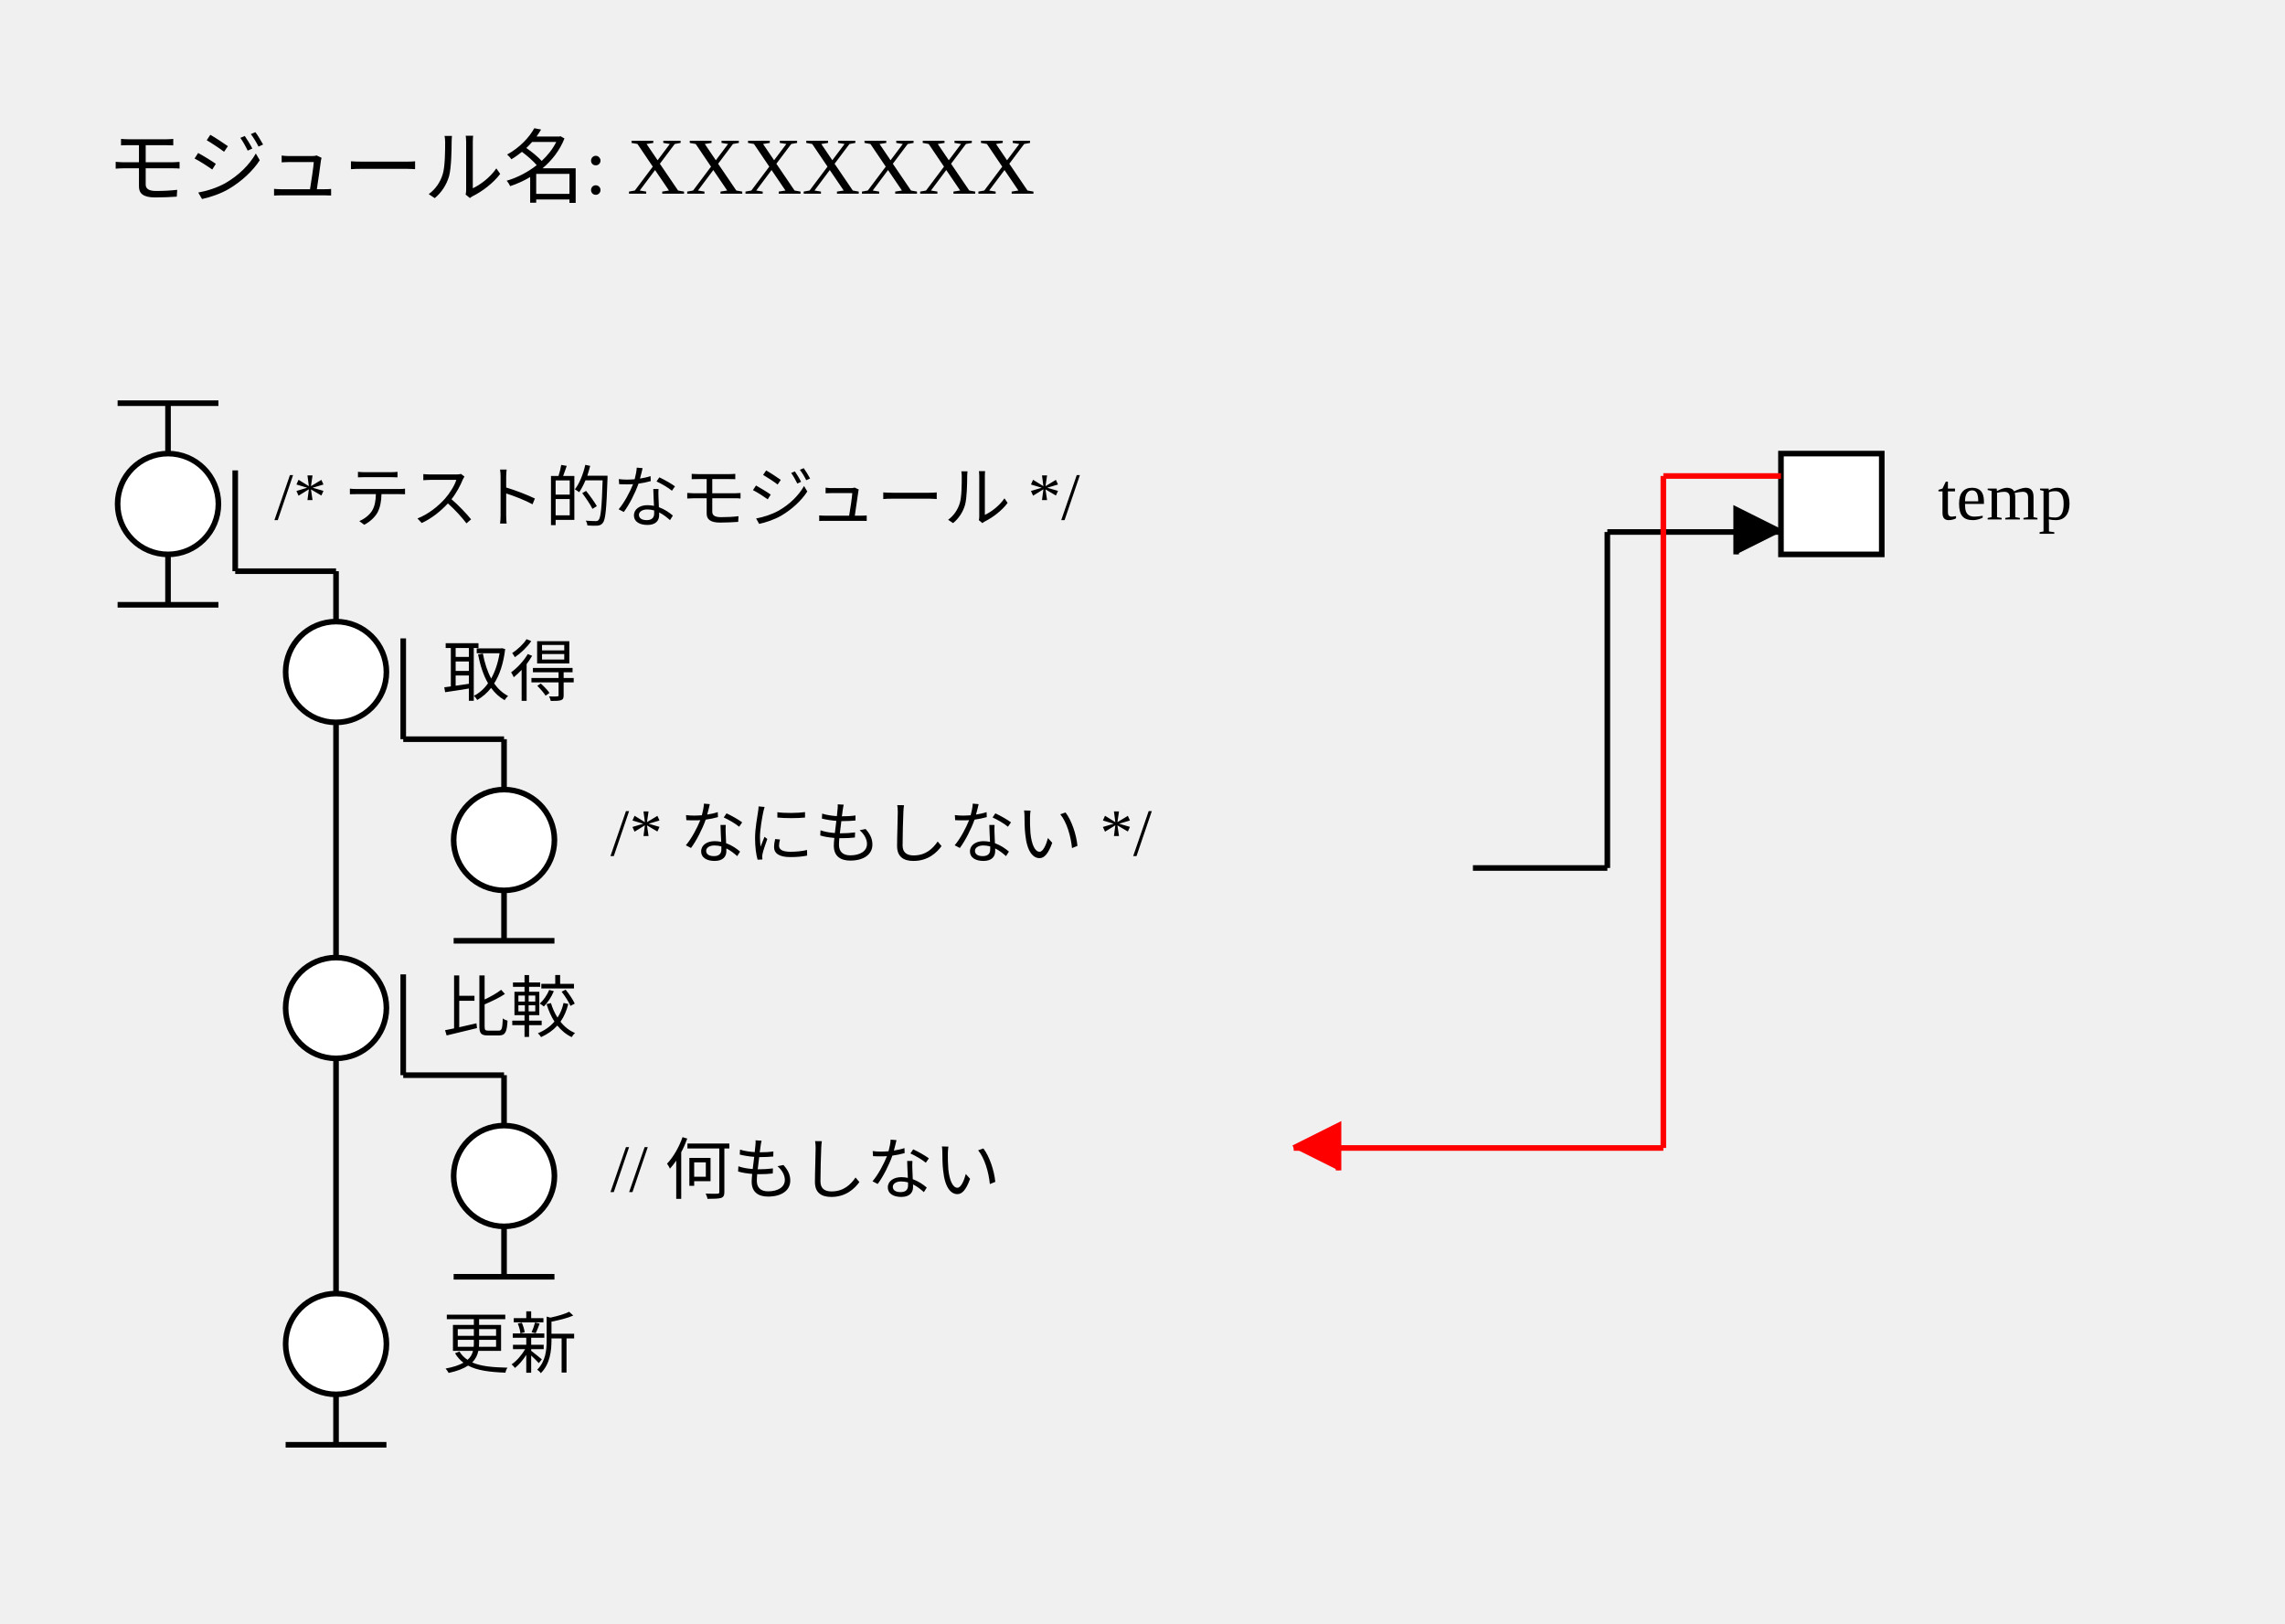
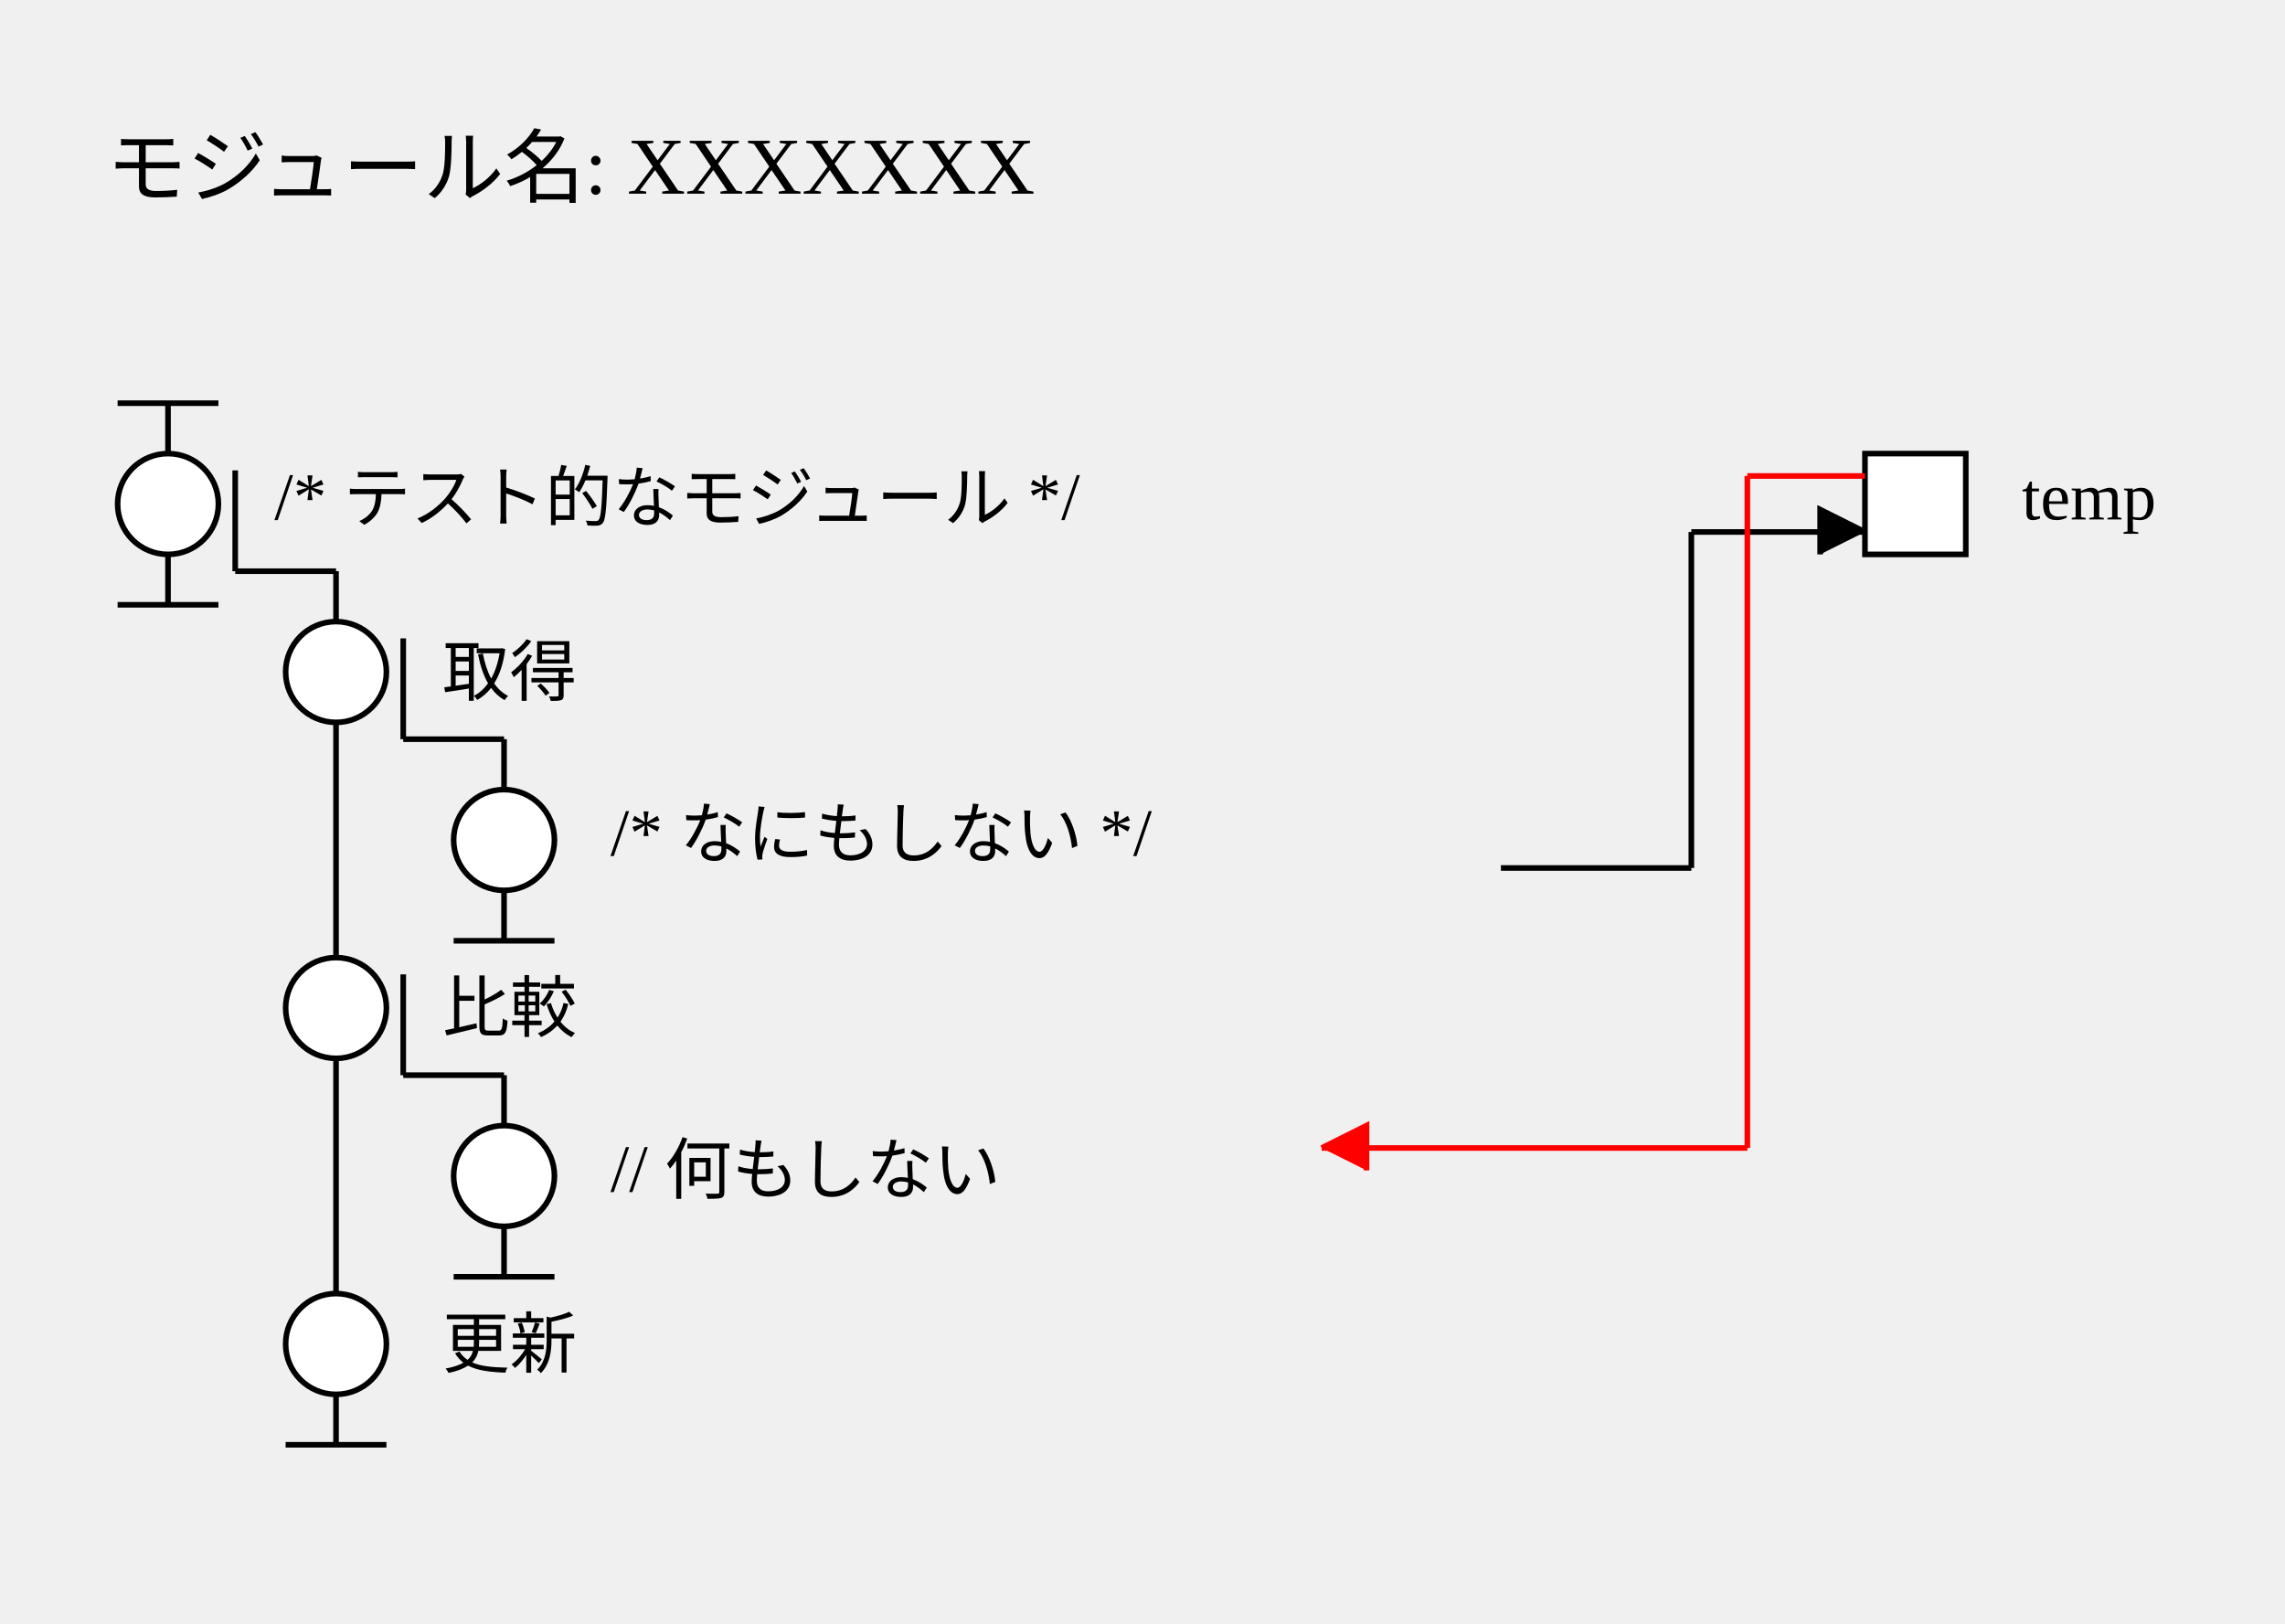
<svg xmlns="http://www.w3.org/2000/svg" width="408" height="290" style="background-color: #808d81">
  <text x="19" y="30" text-anchor="start" dominant-baseline="middle" font-size="120%" rotate="0">モジュール名: XXXXXXX</text>
  <circle cx="30" cy="90" r="9" fill="white" stroke="black" />
  <text x="49" y="90" text-anchor="start" dominant-baseline="middle" font-size="100%" rotate="0">/* テスト的なモジュール */</text>
  <line x1="30" y1="72" x2="30" y2="81" stroke="black" />
  <line x1="21" y1="72" x2="39" y2="72" stroke="black" />
  <line x1="30" y1="99" x2="30" y2="108" stroke="black" />
  <line x1="21" y1="108" x2="39" y2="108" stroke="black" />
  <circle cx="60" cy="120" r="9" fill="white" stroke="black" />
  <text x="79" y="120" text-anchor="start" dominant-baseline="middle" font-size="100%" rotate="0">取得</text>
  <line x1="60" y1="102" x2="60" y2="111" stroke="black" />
  <line x1="42" y1="102" x2="60" y2="102" stroke="black" />
  <line x1="42" y1="84" x2="42" y2="102" stroke="black" />
  <circle cx="90" cy="150" r="9" fill="white" stroke="black" />
  <text x="109" y="150" text-anchor="start" dominant-baseline="middle" font-size="100%" rotate="0">/* なにもしない */</text>
  <line x1="90" y1="159" x2="90" y2="168" stroke="black" />
  <line x1="81" y1="168" x2="99" y2="168" stroke="black" />
  <line x1="90" y1="132" x2="90" y2="141" stroke="black" />
  <line x1="72" y1="132" x2="90" y2="132" stroke="black" />
  <line x1="72" y1="114" x2="72" y2="132" stroke="black" />
  <circle cx="60" cy="180" r="9" fill="white" stroke="black" />
  <text x="79" y="180" text-anchor="start" dominant-baseline="middle" font-size="100%" rotate="0">比較</text>
  <line x1="60" y1="129" x2="60" y2="171" stroke="black" />
  <circle cx="90" cy="210" r="9" fill="white" stroke="black" />
  <text x="109" y="210" text-anchor="start" dominant-baseline="middle" font-size="100%" rotate="0">// 何もしない</text>
  <line x1="90" y1="219" x2="90" y2="228" stroke="black" />
  <line x1="81" y1="228" x2="99" y2="228" stroke="black" />
  <line x1="90" y1="192" x2="90" y2="201" stroke="black" />
  <line x1="72" y1="192" x2="90" y2="192" stroke="black" />
  <line x1="72" y1="174" x2="72" y2="192" stroke="black" />
  <circle cx="60" cy="240" r="9" fill="white" stroke="black" />
  <text x="79" y="240" text-anchor="start" dominant-baseline="middle" font-size="100%" rotate="0">更新</text>
  <line x1="60" y1="189" x2="60" y2="231" stroke="black" />
  <line x1="60" y1="249" x2="60" y2="258" stroke="black" />
  <line x1="51" y1="258" x2="69" y2="258" stroke="black" />
-   <line x1="263" y1="155" x2="287" y2="155" stroke="black" />
-   <line x1="231" y1="205" x2="297" y2="205" stroke="red" />
-   <path d="M 231 205 L 239 201 L 239 209" stroke="red" fill="red" />
-   <rect x="318" y="81" width="18" height="18" fill="white" stroke="black" />
-   <text x="346" y="90" text-anchor="start" dominant-baseline="middle" font-size="100%" rotate="0">temp</text>
-   <line x1="287" y1="95" x2="318" y2="95" stroke="black" />
-   <path d="M 318 95 L 310 91 L 310 99" stroke="black" fill="black" />
-   <line x1="297" y1="85" x2="318" y2="85" stroke="red" />
-   <line x1="287" y1="95" x2="287" y2="155" stroke="black" />
-   <line x1="297" y1="85" x2="297" y2="205" stroke="red" />
+   <line x1="268" y1="155" x2="302" y2="155" stroke="black" />
+   <line x1="236" y1="205" x2="312" y2="205" stroke="red" />
+   <path d="M 236 205 L 244 201 L 244 209" stroke="red" fill="red" />
+   <rect x="333" y="81" width="18" height="18" fill="white" stroke="black" />
+   <text x="361" y="90" text-anchor="start" dominant-baseline="middle" font-size="100%" rotate="0">temp</text>
+   <line x1="302" y1="95" x2="333" y2="95" stroke="black" />
+   <path d="M 333 95 L 325 91 L 325 99" stroke="black" fill="black" />
+   <line x1="312" y1="85" x2="333" y2="85" stroke="red" />
+   <line x1="302" y1="95" x2="302" y2="155" stroke="black" />
+   <line x1="312" y1="85" x2="312" y2="205" stroke="red" />
</svg>
